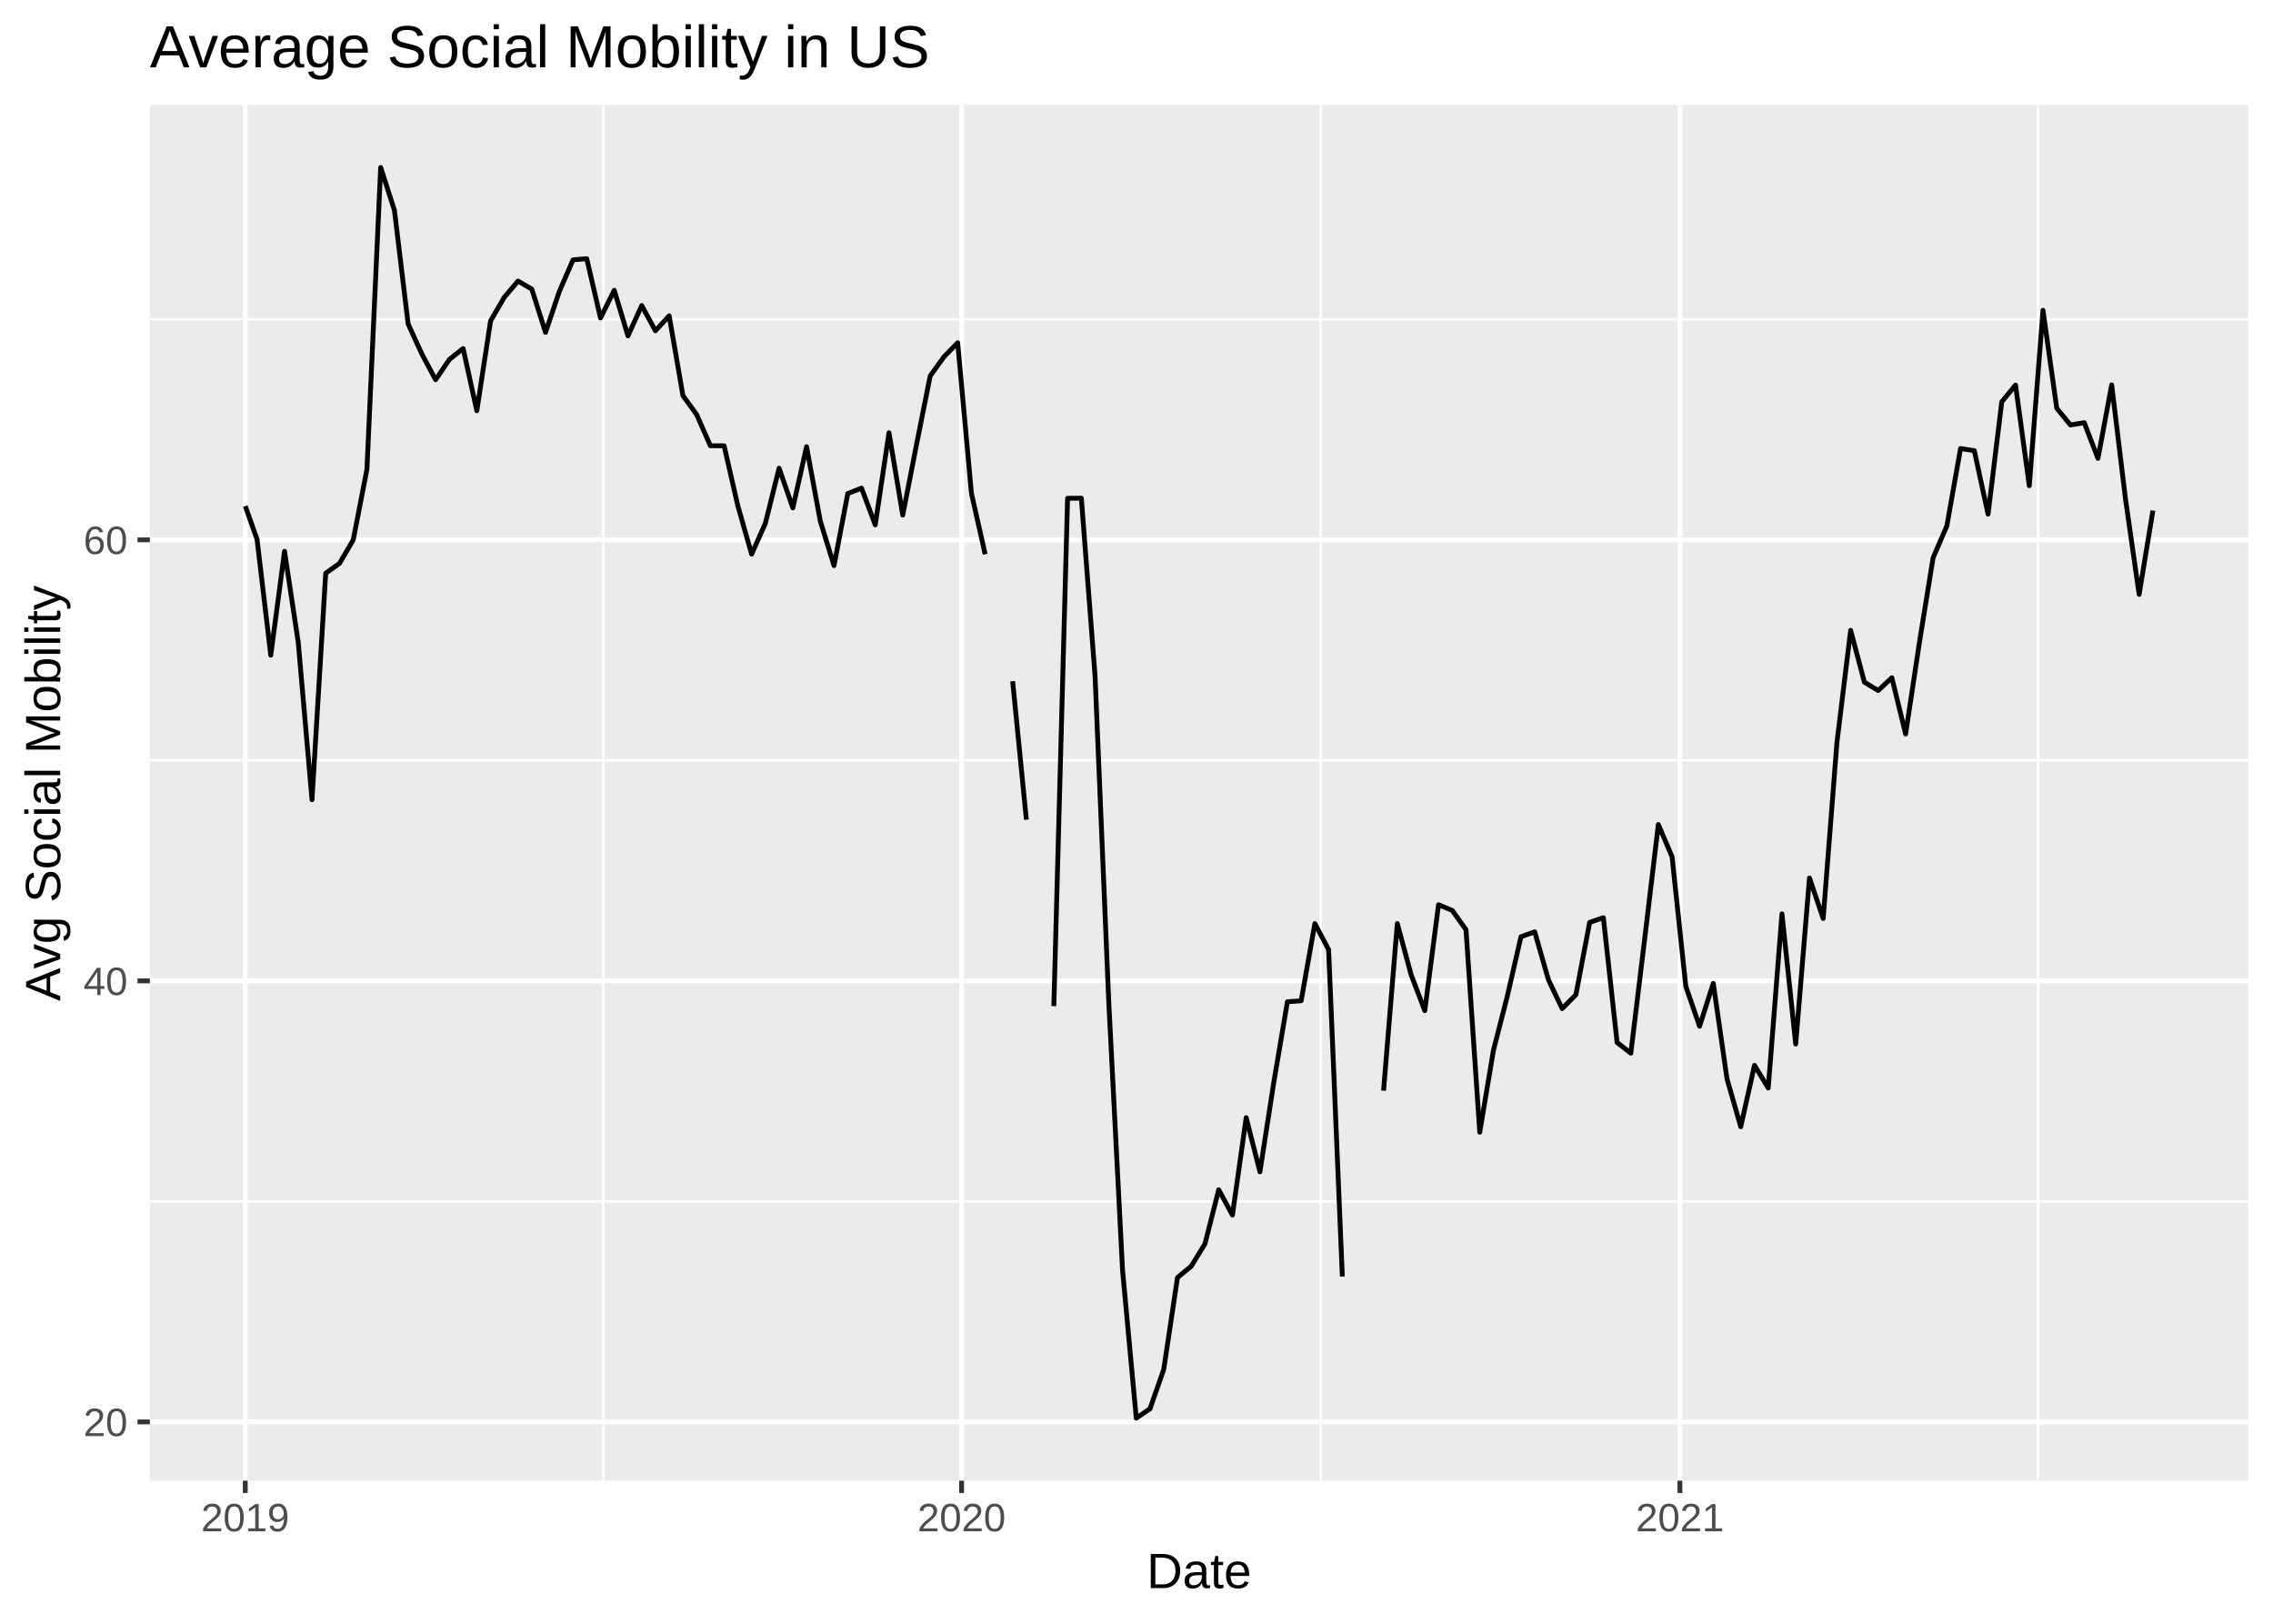
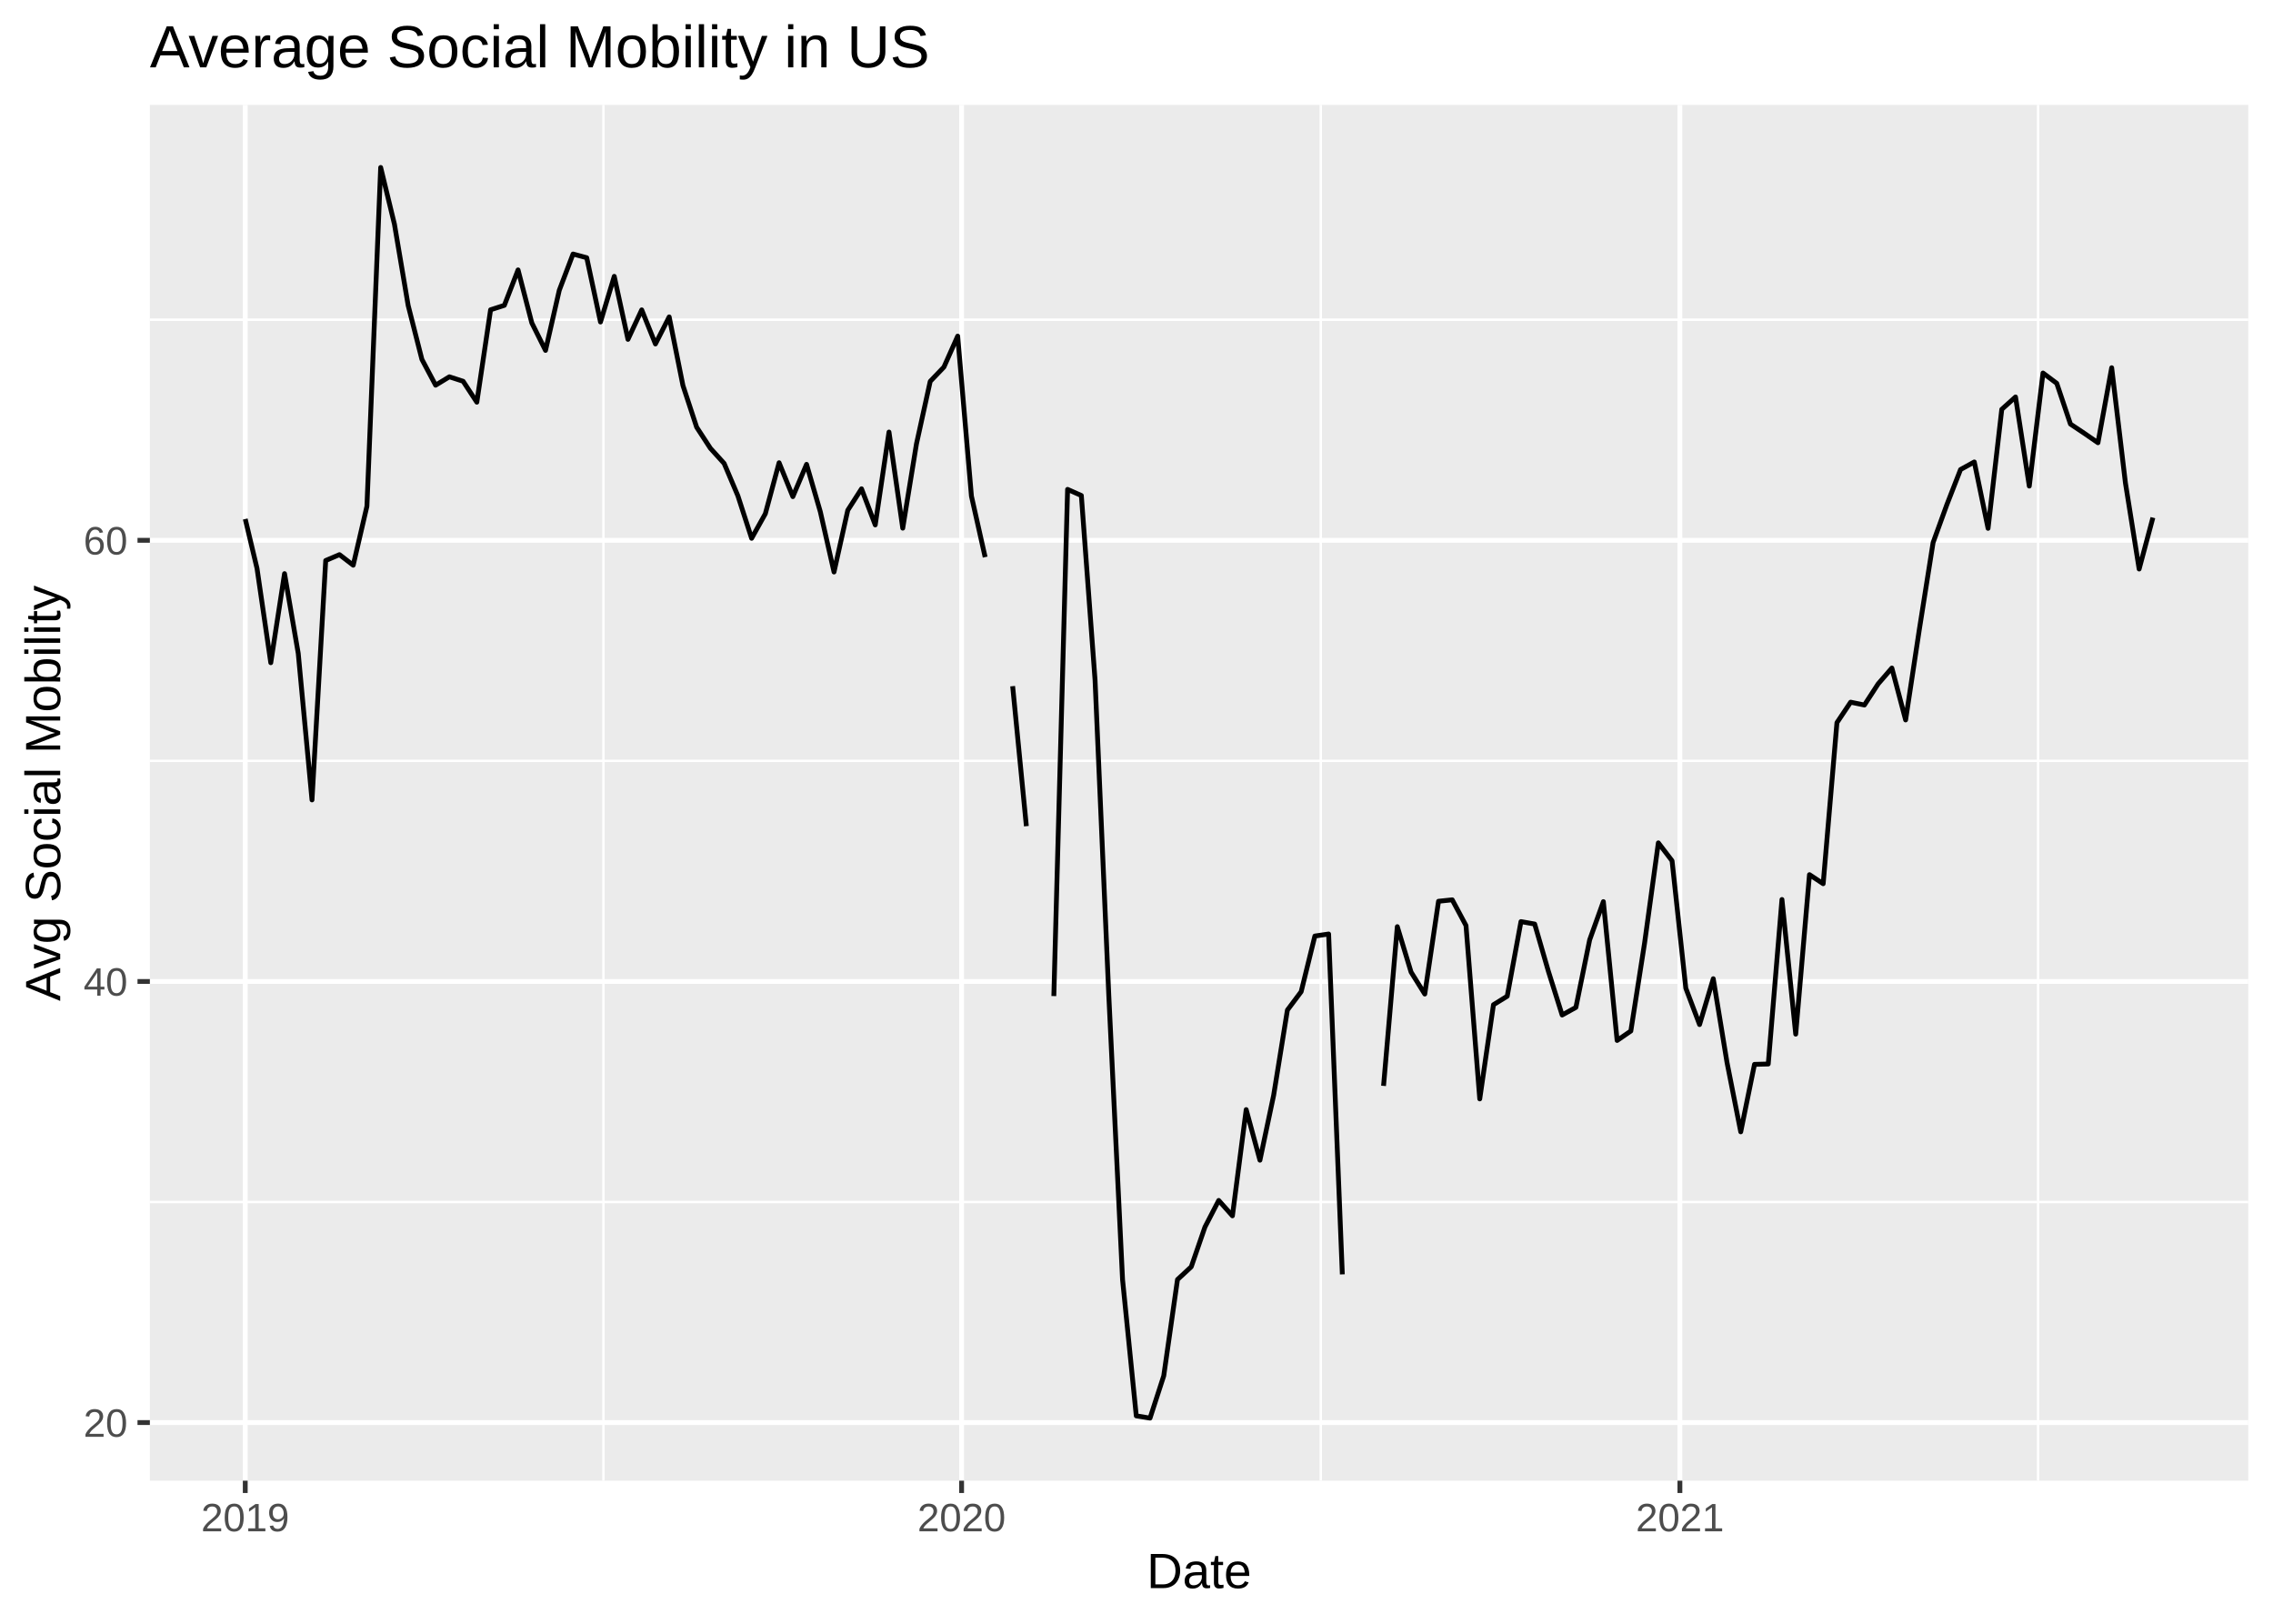
<svg xmlns="http://www.w3.org/2000/svg" viewBox="0 0 504.00 360.00">
  <defs>
    <style type="text/css">
    line, polyline, polygon, path, rect, circle {
      fill: none;
      stroke: #000000;
      stroke-linecap: round;
      stroke-linejoin: round;
      stroke-miterlimit: 10.00;
    }
  </style>
  </defs>
  <rect width="100%" height="100%" style="stroke: none; fill: #FFFFFF;" />
  <rect x="0" y="0.00" width="504.00" height="360.00" style="stroke-width: 1.07; stroke: #FFFFFF; fill: #FFFFFF;" />
  <defs>
    <clipPath id="cpMzMuMjN8NDk4LjUyfDMyOC4yOHwyMy4yNw==">
      <rect x="33.23" y="23.27" width="465.29" height="305.01" />
    </clipPath>
  </defs>
  <rect x="33.23" y="23.27" width="465.29" height="305.01" style="stroke-width: 1.07; stroke: none; fill: #EBEBEB;" clip-path="url(#cpMzMuMjN8NDk4LjUyfDMyOC4yOHwyMy4yNw==)" />
-   <polyline points="33.23,266.36 498.52,266.36 " style="stroke-width: 0.53; stroke: #FFFFFF; stroke-linecap: butt;" clip-path="url(#cpMzMuMjN8NDk4LjUyfDMyOC4yOHwyMy4yNw==)" />
-   <polyline points="33.23,168.58 498.52,168.58 " style="stroke-width: 0.53; stroke: #FFFFFF; stroke-linecap: butt;" clip-path="url(#cpMzMuMjN8NDk4LjUyfDMyOC4yOHwyMy4yNw==)" />
-   <polyline points="33.23,70.80 498.52,70.80 " style="stroke-width: 0.53; stroke: #FFFFFF; stroke-linecap: butt;" clip-path="url(#cpMzMuMjN8NDk4LjUyfDMyOC4yOHwyMy4yNw==)" />
+   <polyline points="33.23,266.50 498.52,266.50 " style="stroke-width: 0.53; stroke: #FFFFFF; stroke-linecap: butt;" clip-path="url(#cpMzMuMjN8NDk4LjUyfDMyOC4yOHwyMy4yNw==)" />
+   <polyline points="33.23,168.69 498.52,168.69 " style="stroke-width: 0.53; stroke: #FFFFFF; stroke-linecap: butt;" clip-path="url(#cpMzMuMjN8NDk4LjUyfDMyOC4yOHwyMy4yNw==)" />
+   <polyline points="33.23,70.88 498.52,70.88 " style="stroke-width: 0.53; stroke: #FFFFFF; stroke-linecap: butt;" clip-path="url(#cpMzMuMjN8NDk4LjUyfDMyOC4yOHwyMy4yNw==)" />
  <polyline points="133.80,328.28 133.80,23.27 " style="stroke-width: 0.53; stroke: #FFFFFF; stroke-linecap: butt;" clip-path="url(#cpMzMuMjN8NDk4LjUyfDMyOC4yOHwyMy4yNw==)" />
  <polyline points="292.86,328.28 292.86,23.27 " style="stroke-width: 0.53; stroke: #FFFFFF; stroke-linecap: butt;" clip-path="url(#cpMzMuMjN8NDk4LjUyfDMyOC4yOHwyMy4yNw==)" />
  <polyline points="451.91,328.28 451.91,23.27 " style="stroke-width: 0.53; stroke: #FFFFFF; stroke-linecap: butt;" clip-path="url(#cpMzMuMjN8NDk4LjUyfDMyOC4yOHwyMy4yNw==)" />
-   <polyline points="33.23,315.25 498.52,315.25 " style="stroke-width: 1.07; stroke: #FFFFFF; stroke-linecap: butt;" clip-path="url(#cpMzMuMjN8NDk4LjUyfDMyOC4yOHwyMy4yNw==)" />
-   <polyline points="33.23,217.47 498.52,217.47 " style="stroke-width: 1.07; stroke: #FFFFFF; stroke-linecap: butt;" clip-path="url(#cpMzMuMjN8NDk4LjUyfDMyOC4yOHwyMy4yNw==)" />
-   <polyline points="33.23,119.69 498.52,119.69 " style="stroke-width: 1.07; stroke: #FFFFFF; stroke-linecap: butt;" clip-path="url(#cpMzMuMjN8NDk4LjUyfDMyOC4yOHwyMy4yNw==)" />
+   <polyline points="33.23,315.40 498.52,315.40 " style="stroke-width: 1.07; stroke: #FFFFFF; stroke-linecap: butt;" clip-path="url(#cpMzMuMjN8NDk4LjUyfDMyOC4yOHwyMy4yNw==)" />
+   <polyline points="33.23,217.60 498.52,217.60 " style="stroke-width: 1.07; stroke: #FFFFFF; stroke-linecap: butt;" clip-path="url(#cpMzMuMjN8NDk4LjUyfDMyOC4yOHwyMy4yNw==)" />
+   <polyline points="33.23,119.79 498.52,119.79 " style="stroke-width: 1.07; stroke: #FFFFFF; stroke-linecap: butt;" clip-path="url(#cpMzMuMjN8NDk4LjUyfDMyOC4yOHwyMy4yNw==)" />
  <polyline points="54.38,328.28 54.38,23.27 " style="stroke-width: 1.07; stroke: #FFFFFF; stroke-linecap: butt;" clip-path="url(#cpMzMuMjN8NDk4LjUyfDMyOC4yOHwyMy4yNw==)" />
  <polyline points="213.22,328.28 213.22,23.27 " style="stroke-width: 1.07; stroke: #FFFFFF; stroke-linecap: butt;" clip-path="url(#cpMzMuMjN8NDk4LjUyfDMyOC4yOHwyMy4yNw==)" />
  <polyline points="372.49,328.28 372.49,23.27 " style="stroke-width: 1.07; stroke: #FFFFFF; stroke-linecap: butt;" clip-path="url(#cpMzMuMjN8NDk4LjUyfDMyOC4yOHwyMy4yNw==)" />
-   <polyline points="54.38,112.20 56.99,119.54 60.04,145.26 63.09,122.23 66.13,142.41 69.18,177.30 72.22,127.09 75.27,124.92 78.32,119.72 81.36,104.07 84.41,37.13 87.46,46.64 90.50,71.83 93.55,78.51 96.59,84.19 99.64,79.70 102.69,77.27 105.73,91.07 108.78,71.13 111.83,65.89 114.87,62.31 117.92,64.11 120.96,73.70 124.01,64.65 127.06,57.61 130.10,57.35 133.15,70.50 136.20,64.36 139.24,74.47 142.29,67.75 145.33,73.33 148.38,70.02 151.43,87.72 154.47,91.91 157.52,98.83 160.56,98.84 163.61,112.17 166.66,122.86 169.70,116.05 172.75,103.81 175.80,112.60 178.84,99.05 181.89,115.54 184.93,125.40 187.98,109.43 191.03,108.22 194.07,116.37 197.12,95.95 200.17,114.21 203.21,98.64 206.26,83.33 209.30,79.12 212.35,75.99 215.40,109.37 218.44,122.88 " style="stroke-width: 1.07; stroke-linecap: butt;" clip-path="url(#cpMzMuMjN8NDk4LjUyfDMyOC4yOHwyMy4yNw==)" />
-   <polyline points="224.54,151.03 227.58,181.73 " style="stroke-width: 1.07; stroke-linecap: butt;" clip-path="url(#cpMzMuMjN8NDk4LjUyfDMyOC4yOHwyMy4yNw==)" />
-   <polyline points="233.67,223.06 236.72,110.48 239.77,110.45 242.81,149.85 245.86,222.37 248.91,281.65 251.95,314.41 255.00,312.33 258.04,303.61 261.09,283.24 264.14,280.73 267.18,275.77 270.23,263.78 273.27,269.39 276.32,247.80 279.37,259.81 282.41,240.17 285.46,222.11 288.51,221.88 291.55,204.77 294.60,210.55 297.64,283.01 " style="stroke-width: 1.07; stroke-linecap: butt;" clip-path="url(#cpMzMuMjN8NDk4LjUyfDMyOC4yOHwyMy4yNw==)" />
-   <polyline points="306.78,241.81 309.83,204.76 312.88,216.08 315.92,224.07 318.97,200.59 322.01,201.85 325.06,206.12 328.11,251.02 331.15,232.84 334.20,220.95 337.25,207.69 340.29,206.59 343.34,217.23 346.38,223.62 349.43,220.54 352.48,204.51 355.52,203.46 358.57,231.14 361.61,233.50 364.66,208.32 367.71,182.81 370.75,189.95 373.80,218.69 376.85,227.53 379.89,218.02 382.94,239.21 385.98,249.81 389.03,236.20 392.08,241.22 395.12,202.61 398.17,231.48 401.22,194.65 404.26,203.64 407.31,164.62 410.35,139.75 413.40,151.25 416.45,153.09 419.49,150.26 422.54,162.75 425.59,142.50 428.63,123.68 431.68,116.62 434.72,99.44 437.77,99.92 440.82,114.00 443.86,89.09 446.91,85.37 449.96,107.68 453.00,68.80 456.05,90.52 459.09,94.22 462.14,93.71 465.19,101.63 468.23,85.33 471.28,110.55 474.32,131.79 477.37,113.20 " style="stroke-width: 1.07; stroke-linecap: butt;" clip-path="url(#cpMzMuMjN8NDk4LjUyfDMyOC4yOHwyMy4yNw==)" />
+   <polyline points="54.38,115.07 56.99,126.02 60.04,146.93 63.09,127.18 66.13,144.86 69.18,177.35 72.22,124.27 75.27,122.97 78.32,125.31 81.36,112.24 84.41,37.13 87.46,49.70 90.50,67.71 93.55,79.68 96.59,85.40 99.64,83.54 102.69,84.53 105.73,89.17 108.78,68.68 111.83,67.70 114.87,59.84 117.92,71.59 120.96,77.69 124.01,64.36 127.06,56.32 130.10,57.14 133.15,71.39 136.20,61.27 139.24,75.24 142.29,68.70 145.33,76.26 148.38,70.26 151.43,85.47 154.47,94.71 157.52,99.39 160.56,102.74 163.61,109.92 166.66,119.35 169.70,113.90 172.75,102.59 175.80,110.11 178.84,102.95 181.89,113.45 184.93,126.82 187.98,113.12 191.03,108.37 194.07,116.38 197.12,95.79 200.17,117.10 203.21,98.42 206.26,84.55 209.30,81.38 212.35,74.52 215.40,109.99 218.44,123.52 " style="stroke-width: 1.07; stroke-linecap: butt;" clip-path="url(#cpMzMuMjN8NDk4LjUyfDMyOC4yOHwyMy4yNw==)" />
+   <polyline points="224.54,152.13 227.58,183.17 " style="stroke-width: 1.07; stroke-linecap: butt;" clip-path="url(#cpMzMuMjN8NDk4LjUyfDMyOC4yOHwyMy4yNw==)" />
+   <polyline points="233.67,220.84 236.72,108.50 239.77,109.86 242.81,150.78 245.86,220.75 248.91,283.72 251.95,313.91 255.00,314.41 258.04,305.04 261.09,283.69 264.14,280.86 267.18,272.04 270.23,266.15 273.27,269.56 276.32,246.01 279.37,257.23 282.41,242.83 285.46,223.94 288.51,219.87 291.55,207.53 294.60,207.08 297.64,282.54 " style="stroke-width: 1.07; stroke-linecap: butt;" clip-path="url(#cpMzMuMjN8NDk4LjUyfDMyOC4yOHwyMy4yNw==)" />
+   <polyline points="306.78,240.75 309.83,205.45 312.88,215.52 315.92,220.39 318.97,199.82 322.01,199.50 325.06,205.20 328.11,243.64 331.15,222.76 334.20,220.87 337.25,204.33 340.29,204.87 343.34,215.38 346.38,225.04 349.43,223.35 352.48,208.38 355.52,199.90 358.57,230.68 361.61,228.59 364.66,209.08 367.71,186.87 370.75,190.84 373.80,219.09 376.85,227.16 379.89,216.99 382.94,235.58 385.98,250.94 389.03,235.98 392.08,235.90 395.12,199.43 398.17,229.28 401.22,193.92 404.26,195.93 407.31,160.22 410.35,155.68 413.40,156.31 416.45,151.62 419.49,148.11 422.54,159.62 425.59,139.50 428.63,120.30 431.68,111.90 434.72,104.10 437.77,102.42 440.82,117.14 443.86,90.75 446.91,88.01 449.96,107.77 453.00,82.70 456.05,84.99 459.09,94.02 462.14,96.06 465.19,98.16 468.23,81.53 471.28,107.08 474.32,126.16 477.37,114.77 " style="stroke-width: 1.07; stroke-linecap: butt;" clip-path="url(#cpMzMuMjN8NDk4LjUyfDMyOC4yOHwyMy4yNw==)" />
  <defs>
    <clipPath id="cpMC4wMHw1MDQuMDB8MzYwLjAwfDAuMDA=">
      <rect x="0.00" y="0.00" width="504.00" height="360.00" />
    </clipPath>
  </defs>
  <g clip-path="url(#cpMC4wMHw1MDQuMDB8MzYwLjAwfDAuMDA=)">
-     <text x="18.51" y="318.40" style="font-size: 8.80px; fill: #4D4D4D; font-family: Arial;" textLength="9.79px" lengthAdjust="spacingAndGlyphs">20</text>
+     <text x="18.51" y="318.55" style="font-size: 8.80px; fill: #4D4D4D; font-family: Arial;" textLength="9.79px" lengthAdjust="spacingAndGlyphs">20</text>
  </g>
  <g clip-path="url(#cpMC4wMHw1MDQuMDB8MzYwLjAwfDAuMDA=)">
-     <text x="18.51" y="220.62" style="font-size: 8.80px; fill: #4D4D4D; font-family: Arial;" textLength="9.79px" lengthAdjust="spacingAndGlyphs">40</text>
+     <text x="18.51" y="220.75" style="font-size: 8.80px; fill: #4D4D4D; font-family: Arial;" textLength="9.79px" lengthAdjust="spacingAndGlyphs">40</text>
  </g>
  <g clip-path="url(#cpMC4wMHw1MDQuMDB8MzYwLjAwfDAuMDA=)">
-     <text x="18.51" y="122.84" style="font-size: 8.80px; fill: #4D4D4D; font-family: Arial;" textLength="9.79px" lengthAdjust="spacingAndGlyphs">60</text>
+     <text x="18.51" y="122.94" style="font-size: 8.80px; fill: #4D4D4D; font-family: Arial;" textLength="9.79px" lengthAdjust="spacingAndGlyphs">60</text>
  </g>
-   <polyline points="30.49,315.25 33.23,315.25 " style="stroke-width: 1.07; stroke: #333333; stroke-linecap: butt;" clip-path="url(#cpMC4wMHw1MDQuMDB8MzYwLjAwfDAuMDA=)" />
-   <polyline points="30.49,217.47 33.23,217.47 " style="stroke-width: 1.07; stroke: #333333; stroke-linecap: butt;" clip-path="url(#cpMC4wMHw1MDQuMDB8MzYwLjAwfDAuMDA=)" />
-   <polyline points="30.49,119.69 33.23,119.69 " style="stroke-width: 1.07; stroke: #333333; stroke-linecap: butt;" clip-path="url(#cpMC4wMHw1MDQuMDB8MzYwLjAwfDAuMDA=)" />
+   <polyline points="30.49,315.40 33.23,315.40 " style="stroke-width: 1.07; stroke: #333333; stroke-linecap: butt;" clip-path="url(#cpMC4wMHw1MDQuMDB8MzYwLjAwfDAuMDA=)" />
+   <polyline points="30.49,217.60 33.23,217.60 " style="stroke-width: 1.07; stroke: #333333; stroke-linecap: butt;" clip-path="url(#cpMC4wMHw1MDQuMDB8MzYwLjAwfDAuMDA=)" />
+   <polyline points="30.49,119.79 33.23,119.79 " style="stroke-width: 1.07; stroke: #333333; stroke-linecap: butt;" clip-path="url(#cpMC4wMHw1MDQuMDB8MzYwLjAwfDAuMDA=)" />
  <polyline points="54.38,331.02 54.38,328.28 " style="stroke-width: 1.07; stroke: #333333; stroke-linecap: butt;" clip-path="url(#cpMC4wMHw1MDQuMDB8MzYwLjAwfDAuMDA=)" />
  <polyline points="213.22,331.02 213.22,328.28 " style="stroke-width: 1.07; stroke: #333333; stroke-linecap: butt;" clip-path="url(#cpMC4wMHw1MDQuMDB8MzYwLjAwfDAuMDA=)" />
  <polyline points="372.49,331.02 372.49,328.28 " style="stroke-width: 1.07; stroke: #333333; stroke-linecap: butt;" clip-path="url(#cpMC4wMHw1MDQuMDB8MzYwLjAwfDAuMDA=)" />
  <g clip-path="url(#cpMC4wMHw1MDQuMDB8MzYwLjAwfDAuMDA=)">
    <text x="44.59" y="339.51" style="font-size: 8.80px; fill: #4D4D4D; font-family: Arial;" textLength="19.58px" lengthAdjust="spacingAndGlyphs">2019</text>
  </g>
  <g clip-path="url(#cpMC4wMHw1MDQuMDB8MzYwLjAwfDAuMDA=)">
    <text x="203.43" y="339.51" style="font-size: 8.80px; fill: #4D4D4D; font-family: Arial;" textLength="19.58px" lengthAdjust="spacingAndGlyphs">2020</text>
  </g>
  <g clip-path="url(#cpMC4wMHw1MDQuMDB8MzYwLjAwfDAuMDA=)">
    <text x="362.71" y="339.51" style="font-size: 8.80px; fill: #4D4D4D; font-family: Arial;" textLength="19.58px" lengthAdjust="spacingAndGlyphs">2021</text>
  </g>
  <g clip-path="url(#cpMC4wMHw1MDQuMDB8MzYwLjAwfDAuMDA=)">
    <text x="254.26" y="352.10" style="font-size: 11.00px; font-family: Arial;" textLength="23.24px" lengthAdjust="spacingAndGlyphs">Date</text>
  </g>
  <g clip-path="url(#cpMC4wMHw1MDQuMDB8MzYwLjAwfDAuMDA=)">
    <text transform="translate(13.35,221.93) rotate(-90)" style="font-size: 11.00px; font-family: Arial;" textLength="92.31px" lengthAdjust="spacingAndGlyphs">Avg Social Mobility</text>
  </g>
  <g clip-path="url(#cpMC4wMHw1MDQuMDB8MzYwLjAwfDAuMDA=)">
    <text x="33.23" y="14.93" style="font-size: 13.20px; font-family: Arial;" textLength="173.14px" lengthAdjust="spacingAndGlyphs">Average Social Mobility in US</text>
  </g>
</svg>
